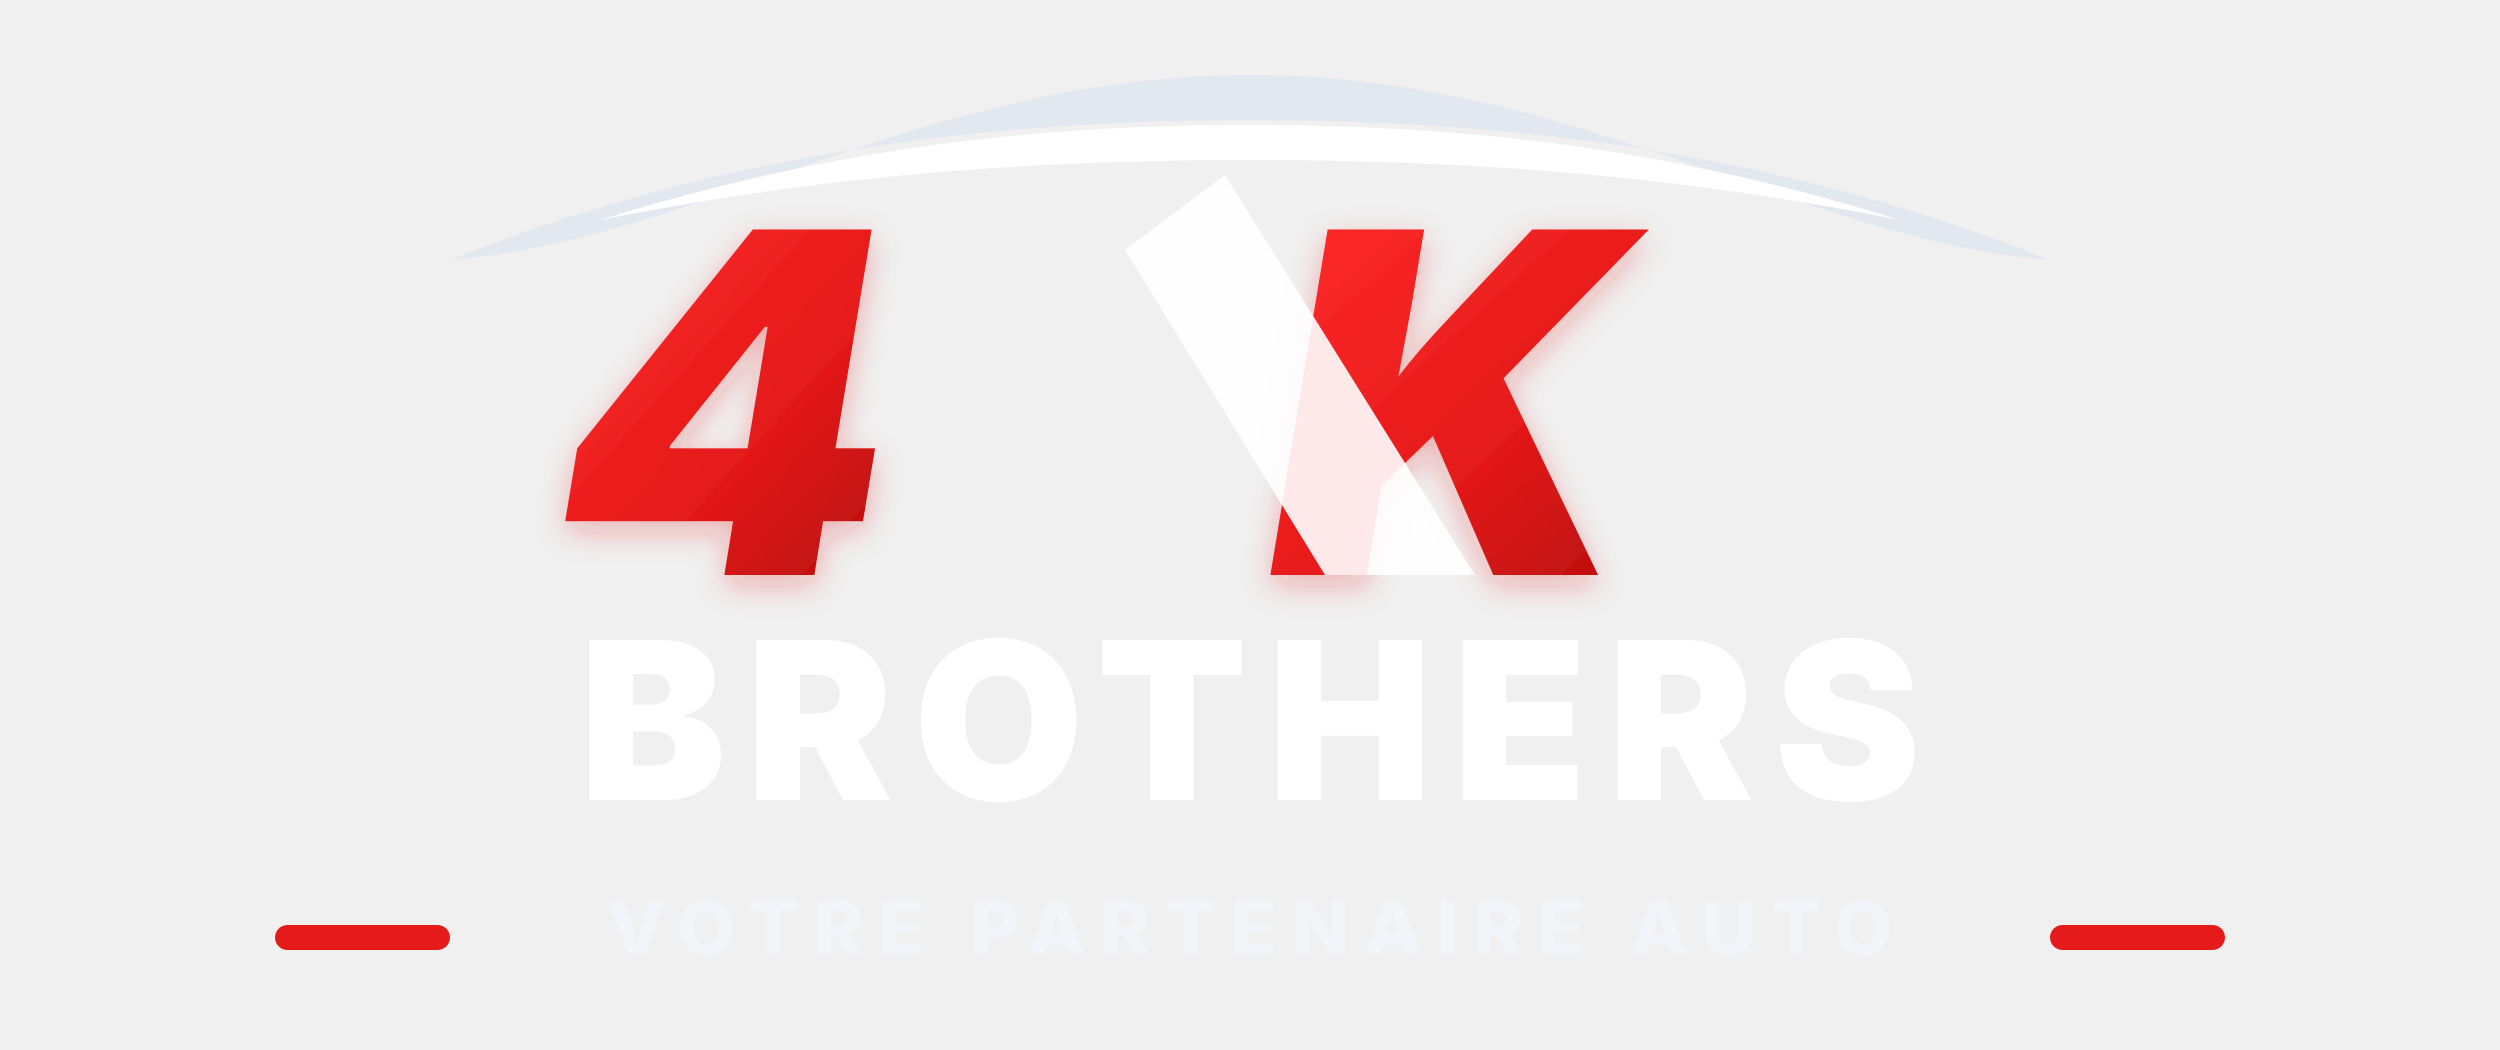
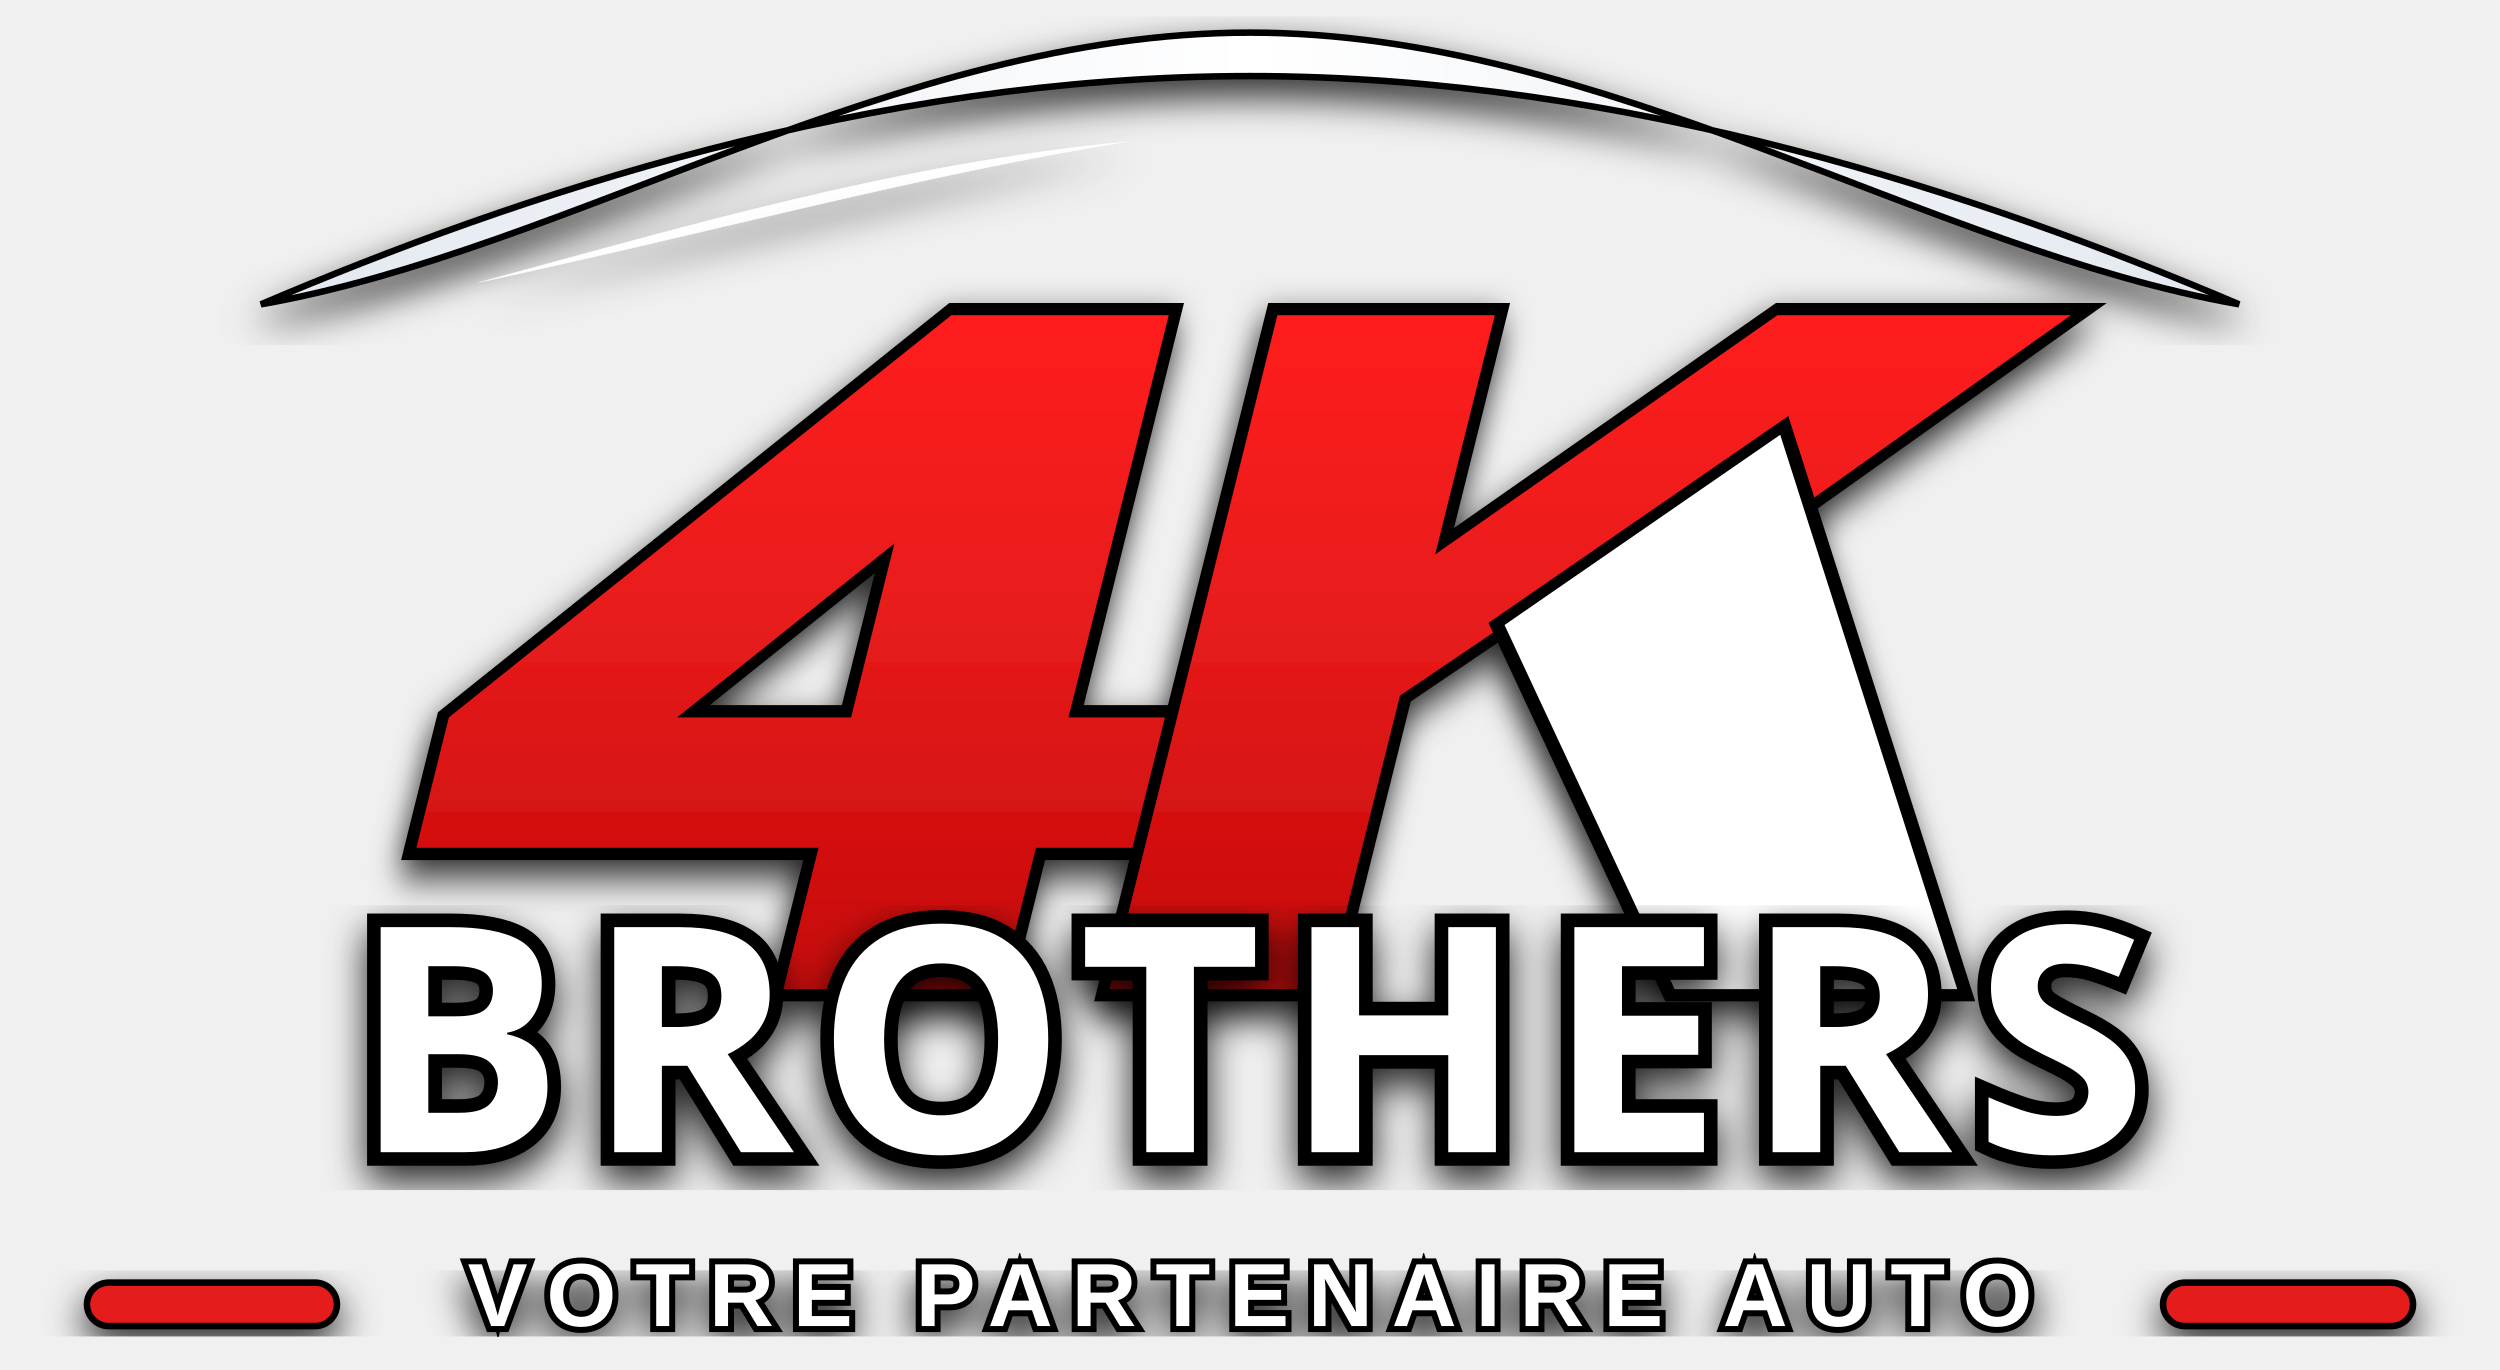
- <svg xmlns="http://www.w3.org/2000/svg" viewBox="0 0 500 210" width="100%" height="100%" fill="none">
+ <svg xmlns="http://www.w3.org/2000/svg" viewBox="20 10 460 252" width="100%" height="100%" fill="none">
  <defs>
-     <linearGradient id="redGrad" x1="0%" y1="0%" x2="100%" y2="100%">
-       <stop offset="0%" stop-color="#FF2A2A" />
-       <stop offset="60%" stop-color="#E51A1A" />
-       <stop offset="100%" stop-color="#B80E0E" />
+     <filter id="badgeShadow" x="-15%" y="-15%" width="130%" height="130%">
+       <feDropShadow dx="0" dy="3" stdDeviation="3.5" flood-color="#000000" flood-opacity="0.85" />
+     </filter>
+     <linearGradient id="racingRed" x1="0%" y1="0%" x2="0%" y2="100%">
+       <stop offset="0%" stop-color="#FF1E1E" />
+       <stop offset="50%" stop-color="#E51A1A" />
+       <stop offset="100%" stop-color="#C50808" />
    </linearGradient>
-     <filter id="carGlow" x="-20%" y="-20%" width="140%" height="140%">
-       <feDropShadow dx="0" dy="2" stdDeviation="3" flood-color="#E51A1A" flood-opacity="0.3" />
-     </filter>
+     <linearGradient id="carWhite" x1="0%" y1="0%" x2="100%" y2="0%">
+       <stop offset="0%" stop-color="#E2E8F0" />
+       <stop offset="50%" stop-color="#FFFFFF" />
+       <stop offset="100%" stop-color="#E2E8F0" />
+     </linearGradient>
  </defs>
-   <path d="M 90,52 C 140,48 185,15 250,15 C 315,15 360,48 410,52 C 370,36 320,24 250,24 C 180,24 130,36 90,52 Z" fill="#E2E8F0" />
-   <path d="M 120,44 C 165,30 205,25 250,25 C 295,25 335,30 380,44 C 340,36 300,32 250,32 C 200,32 160,36 120,44 Z" fill="#FFFFFF" />
-   <g font-family="system-ui, -apple-system, 'Impact', 'Montserrat', 'Arial Black', sans-serif" font-weight="900" font-style="italic">
-     <text x="145" y="115" font-size="95" fill="url(#redGrad)" text-anchor="middle" filter="url(#carGlow)">4</text>
-     <text x="290" y="115" font-size="95" fill="url(#redGrad)" text-anchor="middle" filter="url(#carGlow)">K</text>
-     <path d="M 245,35 L 295,115 L 265,115 L 225,50 Z" fill="#FFFFFF" opacity="0.9" />
+   <g filter="url(#badgeShadow)">
+     <path d="M 68,66 C 125,56 185,16 250,16 C 315,16 375,56 432,66 C 385,46 320,24 250,24 C 180,24 115,46 68,66 Z" fill="url(#carWhite)" stroke="#000000" stroke-width="1.2" />
+     <path d="M 108,62 C 145,52 185,40 228,36 C 190,42 150,53 108,62 Z" fill="#FFFFFF" opacity="0.95" />
  </g>
-   <text x="250" y="160" font-family="system-ui, -apple-system, 'Montserrat', 'Arial Black', sans-serif" font-weight="900" font-size="44" fill="#FFFFFF" text-anchor="middle" letter-spacing="4">
-     BROTHERS
-   </text>
-   <g transform="translate(0, 175)">
-     <rect x="55" y="10" width="35" height="5" rx="2.5" fill="#E51A1A" />
-     <text x="250" y="16" font-family="system-ui, -apple-system, sans-serif" font-weight="800" font-size="15" fill="#F1F5F9" text-anchor="middle" letter-spacing="3">
-       VOTRE PARTENAIRE AUTO
-     </text>
-     <rect x="410" y="10" width="35" height="5" rx="2.5" fill="#E51A1A" />
+   <g transform="skewX(-14) translate(30, 0)" filter="url(#badgeShadow)">
+     <path d="M 182,68 L 222,68 L 222,142 L 252,142 L 252,166 L 222,166 L 222,192 L 182,192 L 182,166 L 108,166 L 108,142 L 182,68 Z M 150,142 L 182,142 L 182,110 L 150,142 Z" fill="url(#racingRed)" stroke="#000000" stroke-width="4.5" stroke-linejoin="miter" paint-order="stroke fill" />
+     <path d="M 242,68 L 282,68 L 282,112 L 334,68 L 388,68 L 322,125 L 298,125 L 282,138 L 282,192 L 242,192 Z" fill="url(#racingRed)" stroke="#000000" stroke-width="4.5" stroke-linejoin="miter" paint-order="stroke fill" />
+     <path d="M 298,125 L 340,90 L 398,192 L 346,192 L 298,125 Z" fill="#FFFFFF" stroke="#000000" stroke-width="4.5" stroke-linejoin="miter" paint-order="stroke fill" />
+   </g>
+   <text x="250" y="222" text-anchor="middle" font-family="'Montserrat', 'Arial Black', Impact, sans-serif" font-weight="900" font-size="58" fill="#FFFFFF" stroke="#000000" stroke-width="5" paint-order="stroke fill" letter-spacing="4" filter="url(#badgeShadow)">BROTHERS</text>
+   <g filter="url(#badgeShadow)">
+     <rect x="36" y="246" width="46" height="8" rx="4" fill="#E51A1A" stroke="#000000" stroke-width="1.2" />
+     <text x="250" y="254" text-anchor="middle" font-family="'Montserrat', Arial, sans-serif" font-weight="900" font-size="16.5" fill="#FFFFFF" stroke="#000000" stroke-width="2.2" paint-order="stroke fill" letter-spacing="3.5">VOTRE PARTENAIRE AUTO</text>
+     <rect x="418" y="246" width="46" height="8" rx="4" fill="#E51A1A" stroke="#000000" stroke-width="1.2" />
  </g>
</svg>
